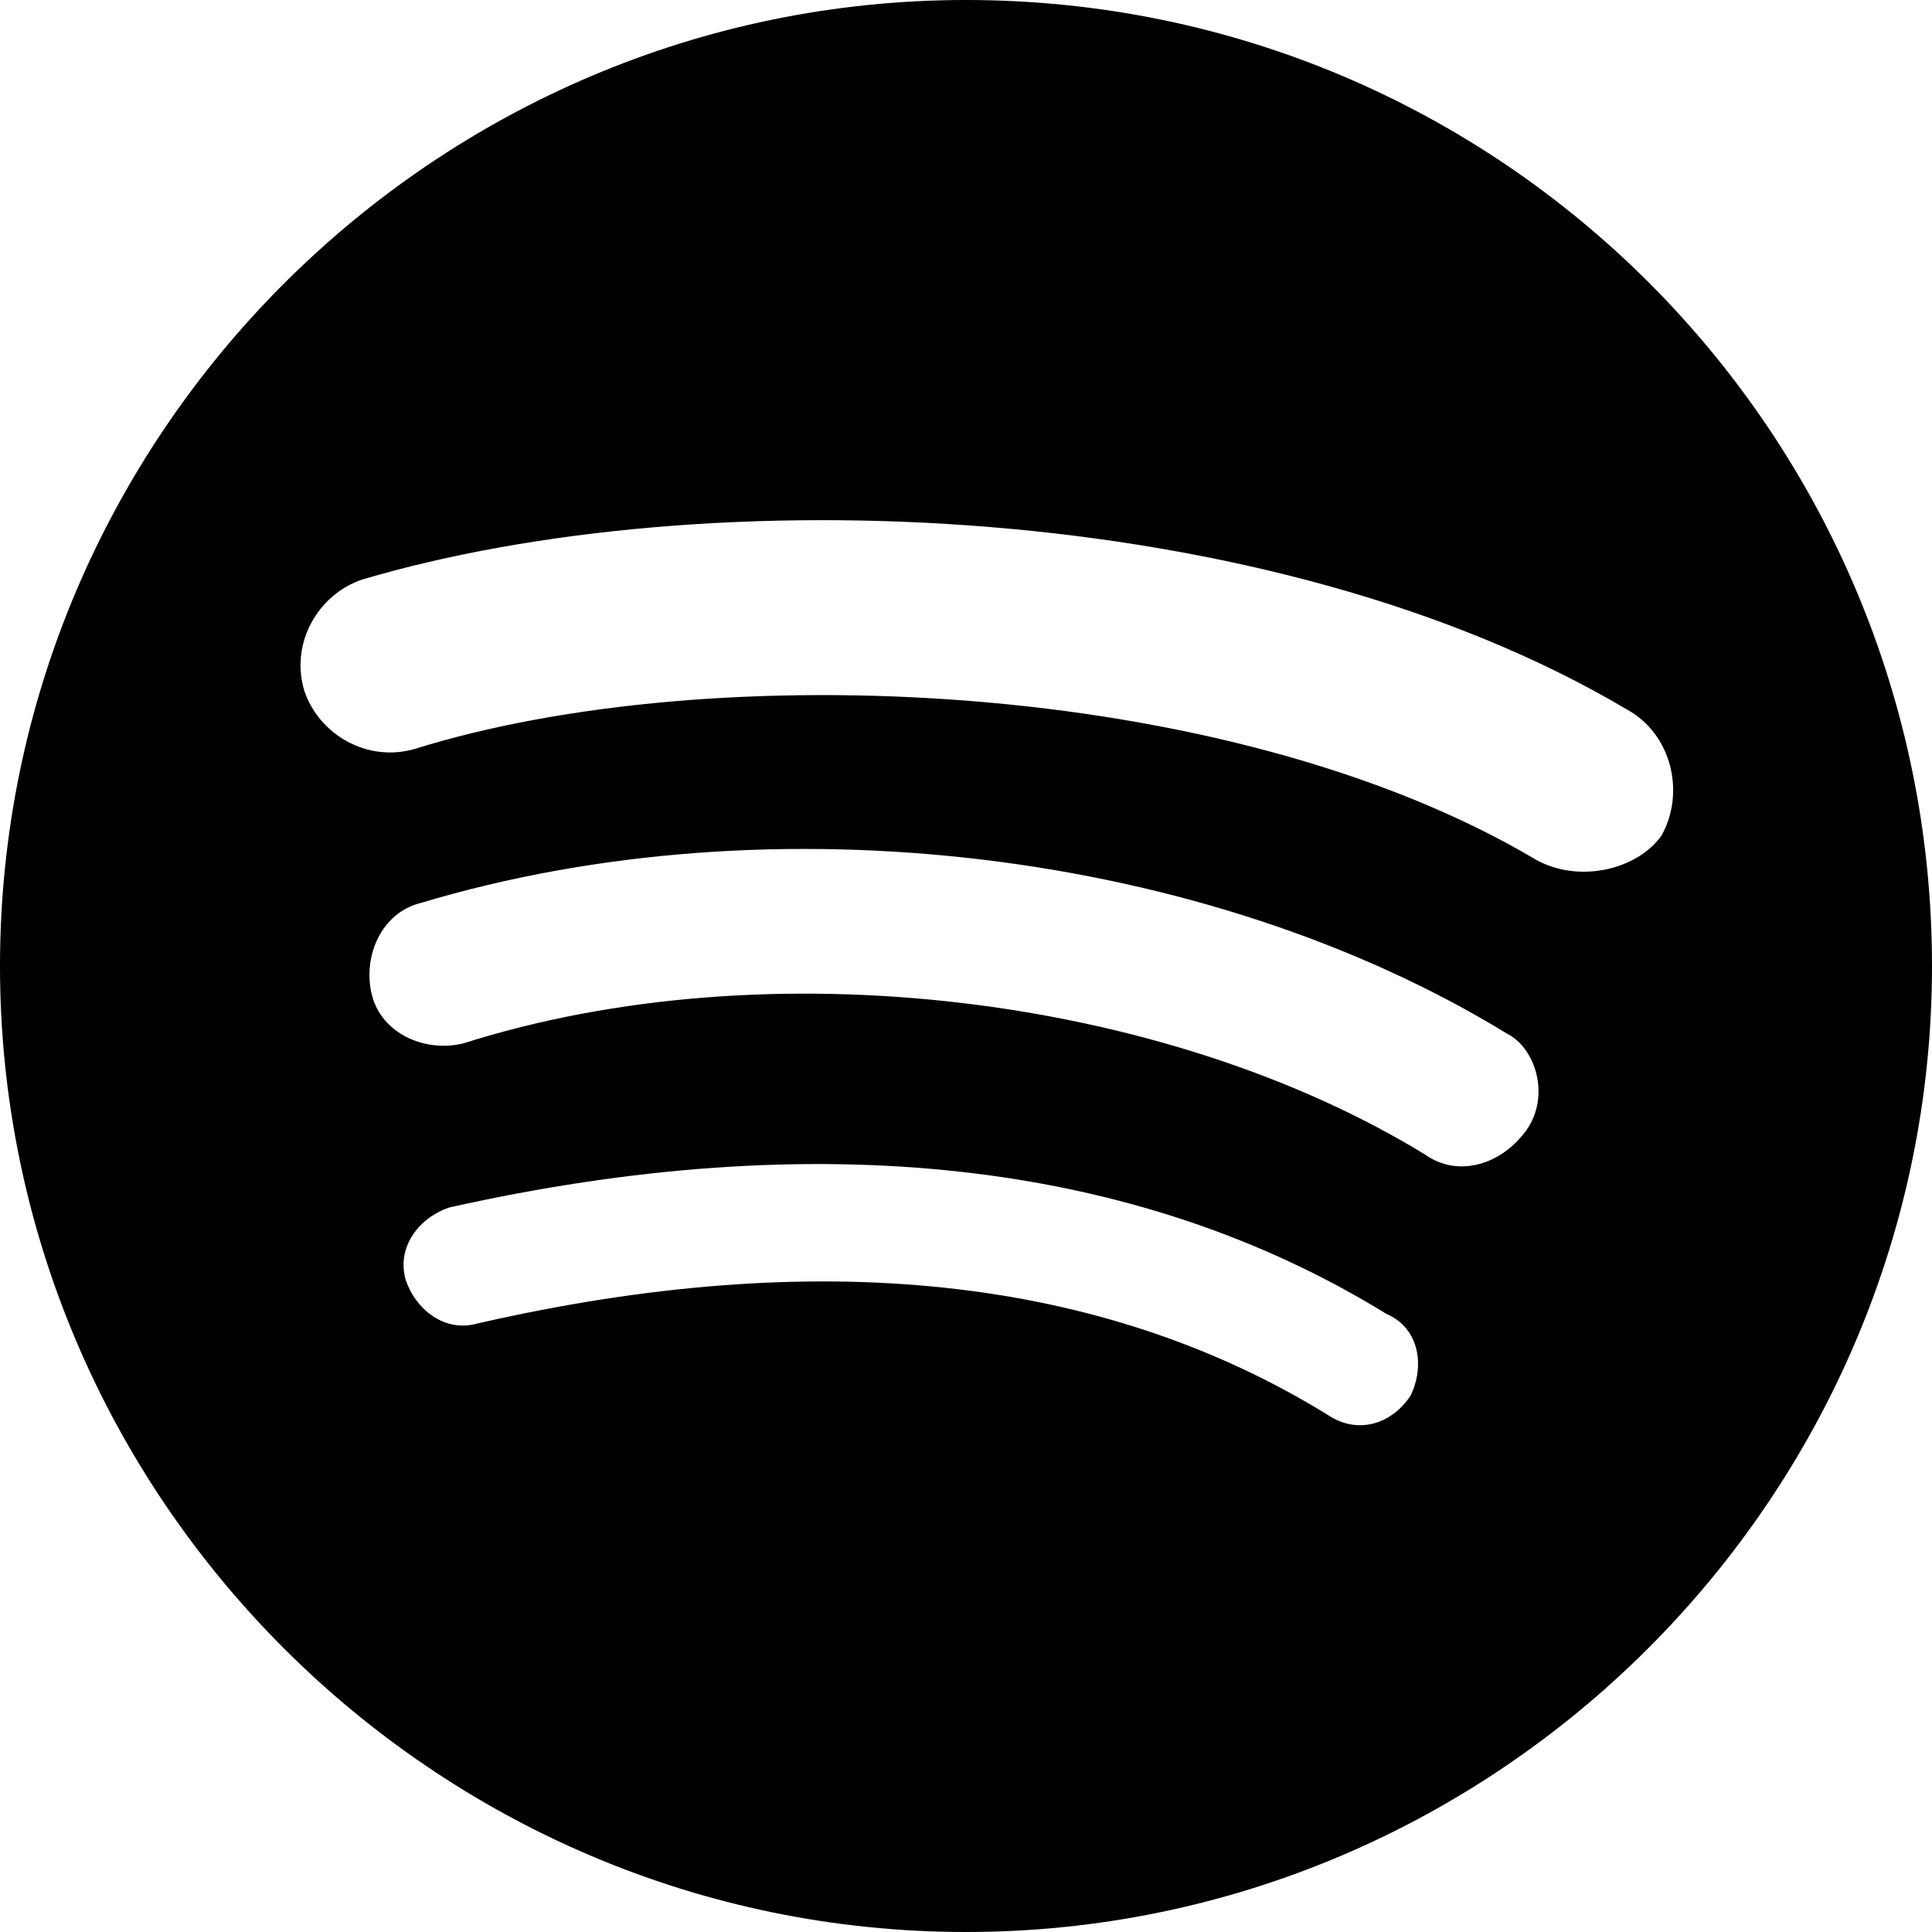
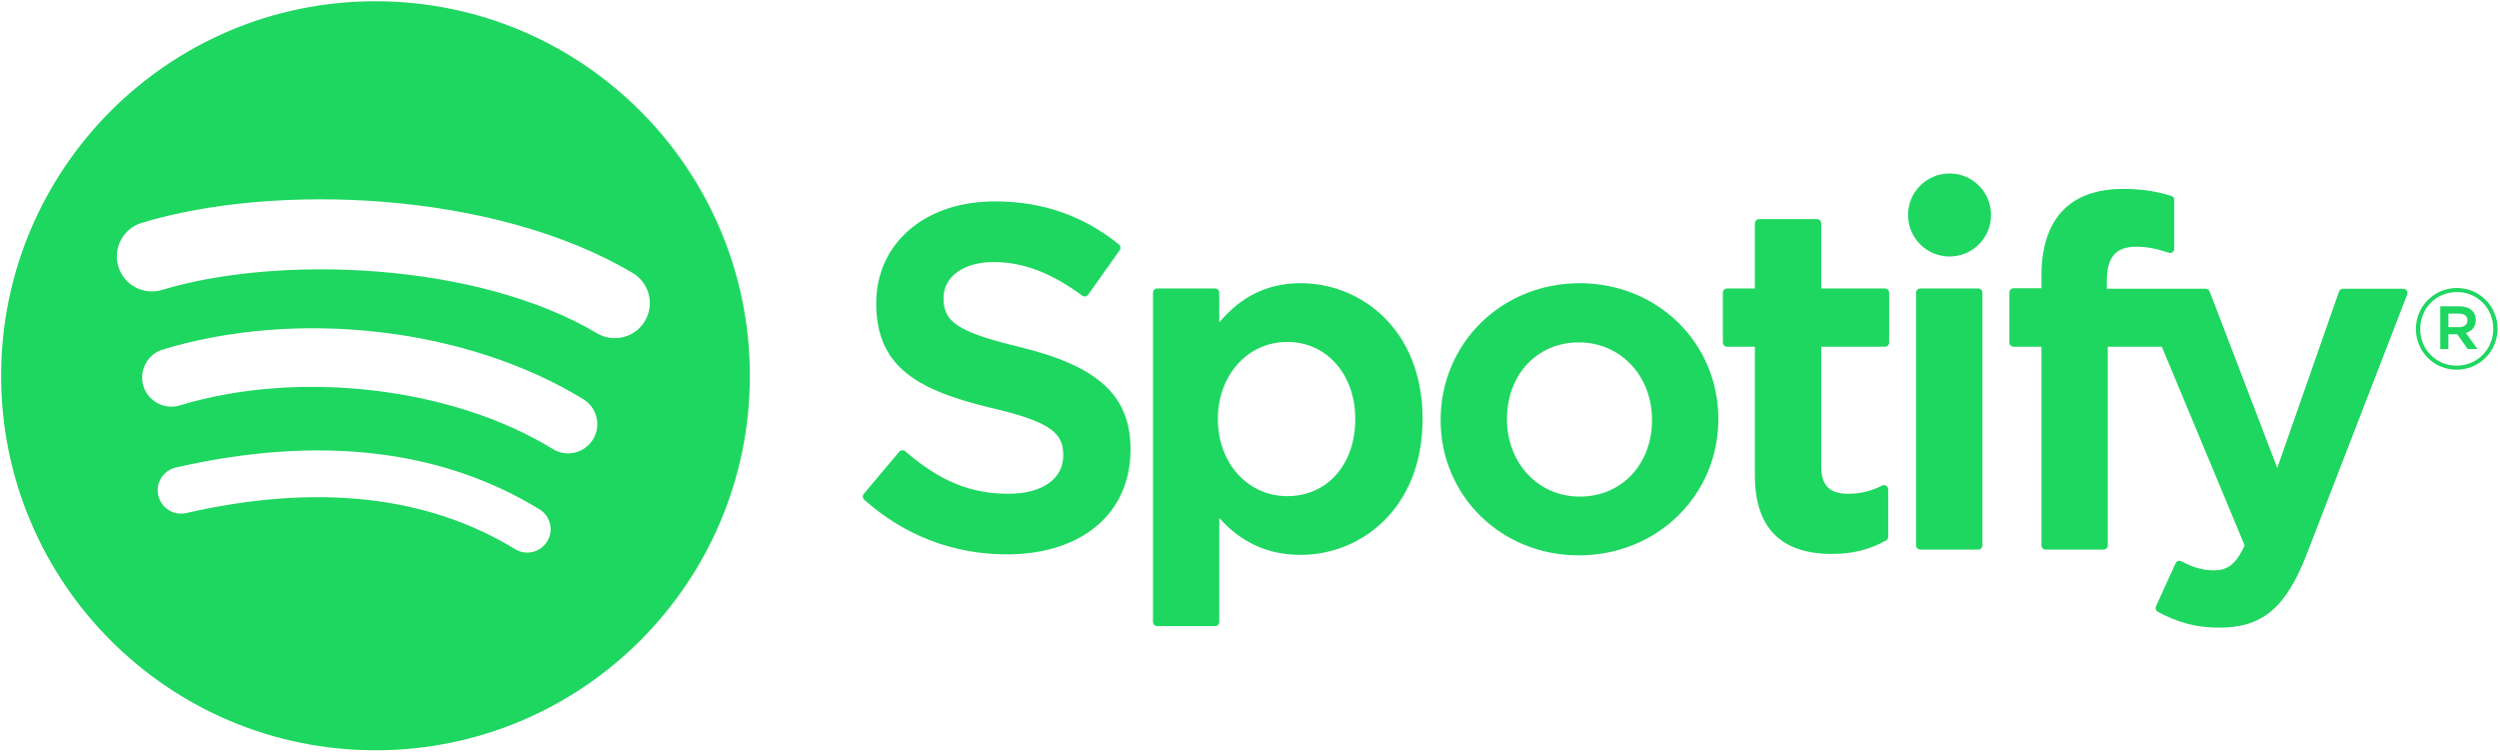
- <svg xmlns="http://www.w3.org/2000/svg" role="img" viewBox="0 0 24 24">
-   <path d="M12 0C5.4 0 0 5.4 0 12s5.4 12 12 12 12-5.4 12-12S18.66 0 12 0zm5.521 17.34c-.24.359-.66.48-1.021.24-2.82-1.74-6.36-2.101-10.561-1.141-.418.122-.779-.179-.899-.539-.12-.421.18-.78.54-.9 4.56-1.021 8.52-.6 11.64 1.32.42.18.479.659.301 1.02zm1.44-3.3c-.301.42-.841.6-1.262.3-3.239-1.98-8.159-2.58-11.939-1.38-.479.12-1.02-.12-1.14-.6-.12-.48.12-1.021.6-1.141C9.6 9.9 15 10.561 18.72 12.84c.361.181.54.78.241 1.2zm.12-3.36C15.24 8.4 8.82 8.16 5.16 9.301c-.6.179-1.2-.181-1.38-.721-.18-.601.18-1.2.72-1.381 4.26-1.26 11.28-1.02 15.721 1.621.539.3.719 1.02.419 1.56-.299.421-1.02.599-1.559.3z" />
+ <svg xmlns="http://www.w3.org/2000/svg" height="168px" width="559px" version="1.1" viewBox="0 0 559 168">
+   <path fill="#1ED760" d="m83.996 0.277c-46.249 0-83.743 37.493-83.743 83.742 0 46.251 37.494 83.741 83.743 83.741 46.254 0 83.744-37.49 83.744-83.741 0-46.246-37.49-83.738-83.745-83.738l0.001-0.004zm38.404 120.78c-1.5 2.46-4.72 3.24-7.18 1.73-19.662-12.01-44.414-14.73-73.564-8.07-2.809 0.64-5.609-1.12-6.249-3.93-0.643-2.81 1.11-5.61 3.926-6.25 31.9-7.288 59.263-4.15 81.337 9.34 2.46 1.51 3.24 4.72 1.73 7.18zm10.25-22.802c-1.89 3.072-5.91 4.042-8.98 2.152-22.51-13.836-56.823-17.843-83.448-9.761-3.453 1.043-7.1-0.903-8.148-4.35-1.04-3.453 0.907-7.093 4.354-8.143 30.413-9.228 68.222-4.758 94.072 11.127 3.07 1.89 4.04 5.91 2.15 8.976v-0.001zm0.88-23.744c-26.99-16.031-71.52-17.505-97.289-9.684-4.138 1.255-8.514-1.081-9.768-5.219-1.254-4.14 1.08-8.513 5.221-9.771 29.581-8.98 78.756-7.245 109.83 11.202 3.73 2.209 4.95 7.016 2.74 10.733-2.2 3.722-7.02 4.949-10.73 2.739zm94.56 3.072c-14.46-3.448-17.03-5.868-17.03-10.953 0-4.804 4.52-8.037 11.25-8.037 6.52 0 12.98 2.455 19.76 7.509 0.2 0.153 0.46 0.214 0.71 0.174 0.26-0.038 0.48-0.177 0.63-0.386l7.06-9.952c0.29-0.41 0.21-0.975-0.18-1.288-8.07-6.473-17.15-9.62-27.77-9.62-15.61 0-26.52 9.369-26.52 22.774 0 14.375 9.41 19.465 25.67 23.394 13.83 3.187 16.17 5.857 16.17 10.629 0 5.29-4.72 8.58-12.32 8.58-8.44 0-15.33-2.85-23.03-9.51-0.19-0.17-0.45-0.24-0.69-0.23-0.26 0.02-0.49 0.14-0.65 0.33l-7.92 9.42c-0.33 0.4-0.29 0.98 0.09 1.32 8.96 8 19.98 12.22 31.88 12.22 16.82 0 27.69-9.19 27.69-23.42 0.03-12.007-7.16-18.657-24.77-22.941l-0.03-0.013zm62.86-14.26c-7.29 0-13.27 2.872-18.21 8.757v-6.624c0-0.523-0.42-0.949-0.94-0.949h-12.95c-0.52 0-0.94 0.426-0.94 0.949v73.601c0 0.52 0.42 0.95 0.94 0.95h12.95c0.52 0 0.94-0.43 0.94-0.95v-23.23c4.94 5.53 10.92 8.24 18.21 8.24 13.55 0 27.27-10.43 27.27-30.369 0.02-19.943-13.7-30.376-27.26-30.376l-0.01 0.001zm12.21 30.375c0 10.149-6.25 17.239-15.21 17.239-8.85 0-15.53-7.41-15.53-17.239 0-9.83 6.68-17.238 15.53-17.238 8.81-0.001 15.21 7.247 15.21 17.237v0.001zm50.21-30.375c-17.45 0-31.12 13.436-31.12 30.592 0 16.972 13.58 30.262 30.91 30.262 17.51 0 31.22-13.39 31.22-30.479 0-17.031-13.62-30.373-31.01-30.373v-0.002zm0 47.714c-9.28 0-16.28-7.46-16.28-17.344 0-9.929 6.76-17.134 16.07-17.134 9.34 0 16.38 7.457 16.38 17.351 0 9.927-6.8 17.127-16.17 17.127zm68.27-46.53h-14.25v-14.566c0-0.522-0.42-0.948-0.94-0.948h-12.95c-0.52 0-0.95 0.426-0.95 0.948v14.566h-6.22c-0.52 0-0.94 0.426-0.94 0.949v11.127c0 0.522 0.42 0.949 0.94 0.949h6.22v28.795c0 11.63 5.79 17.53 17.22 17.53 4.64 0 8.49-0.96 12.12-3.02 0.3-0.16 0.48-0.48 0.48-0.82v-10.6c0-0.32-0.17-0.63-0.45-0.8-0.28-0.18-0.63-0.19-0.92-0.04-2.49 1.25-4.9 1.83-7.6 1.83-4.15 0-6.01-1.89-6.01-6.11v-26.76h14.25c0.52 0 0.94-0.426 0.94-0.949v-11.126c0.02-0.523-0.4-0.949-0.93-0.949l-0.01-0.006zm49.64 0.057v-1.789c0-5.263 2.02-7.61 6.54-7.61 2.7 0 4.87 0.536 7.3 1.346 0.3 0.094 0.61 0.047 0.85-0.132 0.25-0.179 0.39-0.466 0.39-0.77v-10.91c0-0.417-0.26-0.786-0.67-0.909-2.56-0.763-5.84-1.546-10.76-1.546-11.95 0-18.28 6.734-18.28 19.467v2.74h-6.22c-0.52 0-0.95 0.426-0.95 0.948v11.184c0 0.522 0.43 0.949 0.95 0.949h6.22v44.405c0 0.53 0.43 0.95 0.95 0.95h12.94c0.53 0 0.95-0.42 0.95-0.95v-44.402h12.09l18.52 44.402c-2.1 4.66-4.17 5.59-6.99 5.59-2.28 0-4.69-0.68-7.14-2.03-0.23-0.12-0.51-0.14-0.75-0.07-0.25 0.09-0.46 0.27-0.56 0.51l-4.39 9.63c-0.21 0.46-0.03 0.99 0.41 1.23 4.58 2.48 8.71 3.54 13.82 3.54 9.56 0 14.85-4.46 19.5-16.44l22.46-58.037c0.12-0.292 0.08-0.622-0.1-0.881-0.17-0.257-0.46-0.412-0.77-0.412h-13.48c-0.41 0-0.77 0.257-0.9 0.636l-13.81 39.434-15.12-39.46c-0.14-0.367-0.49-0.61-0.88-0.61h-22.12v-0.003zm-28.78-0.057h-12.95c-0.52 0-0.95 0.426-0.95 0.949v56.481c0 0.53 0.43 0.95 0.95 0.95h12.95c0.52 0 0.95-0.42 0.95-0.95v-56.477c0-0.523-0.42-0.949-0.95-0.949v-0.004zm-6.4-25.719c-5.13 0-9.29 4.152-9.29 9.281 0 5.132 4.16 9.289 9.29 9.289s9.28-4.157 9.28-9.289c0-5.128-4.16-9.281-9.28-9.281zm113.42 43.88c-5.12 0-9.11-4.115-9.11-9.112s4.04-9.159 9.16-9.159 9.11 4.114 9.11 9.107c0 4.997-4.04 9.164-9.16 9.164zm0.05-17.365c-4.67 0-8.2 3.71-8.2 8.253 0 4.541 3.51 8.201 8.15 8.201 4.67 0 8.2-3.707 8.2-8.253 0-4.541-3.51-8.201-8.15-8.201zm2.02 9.138l2.58 3.608h-2.18l-2.32-3.31h-1.99v3.31h-1.82v-9.564h4.26c2.23 0 3.69 1.137 3.69 3.051 0.01 1.568-0.9 2.526-2.21 2.905h-0.01zm-1.54-4.315h-2.37v3.025h2.37c1.18 0 1.89-0.579 1.89-1.514 0-0.984-0.71-1.511-1.89-1.511z" />
</svg>
